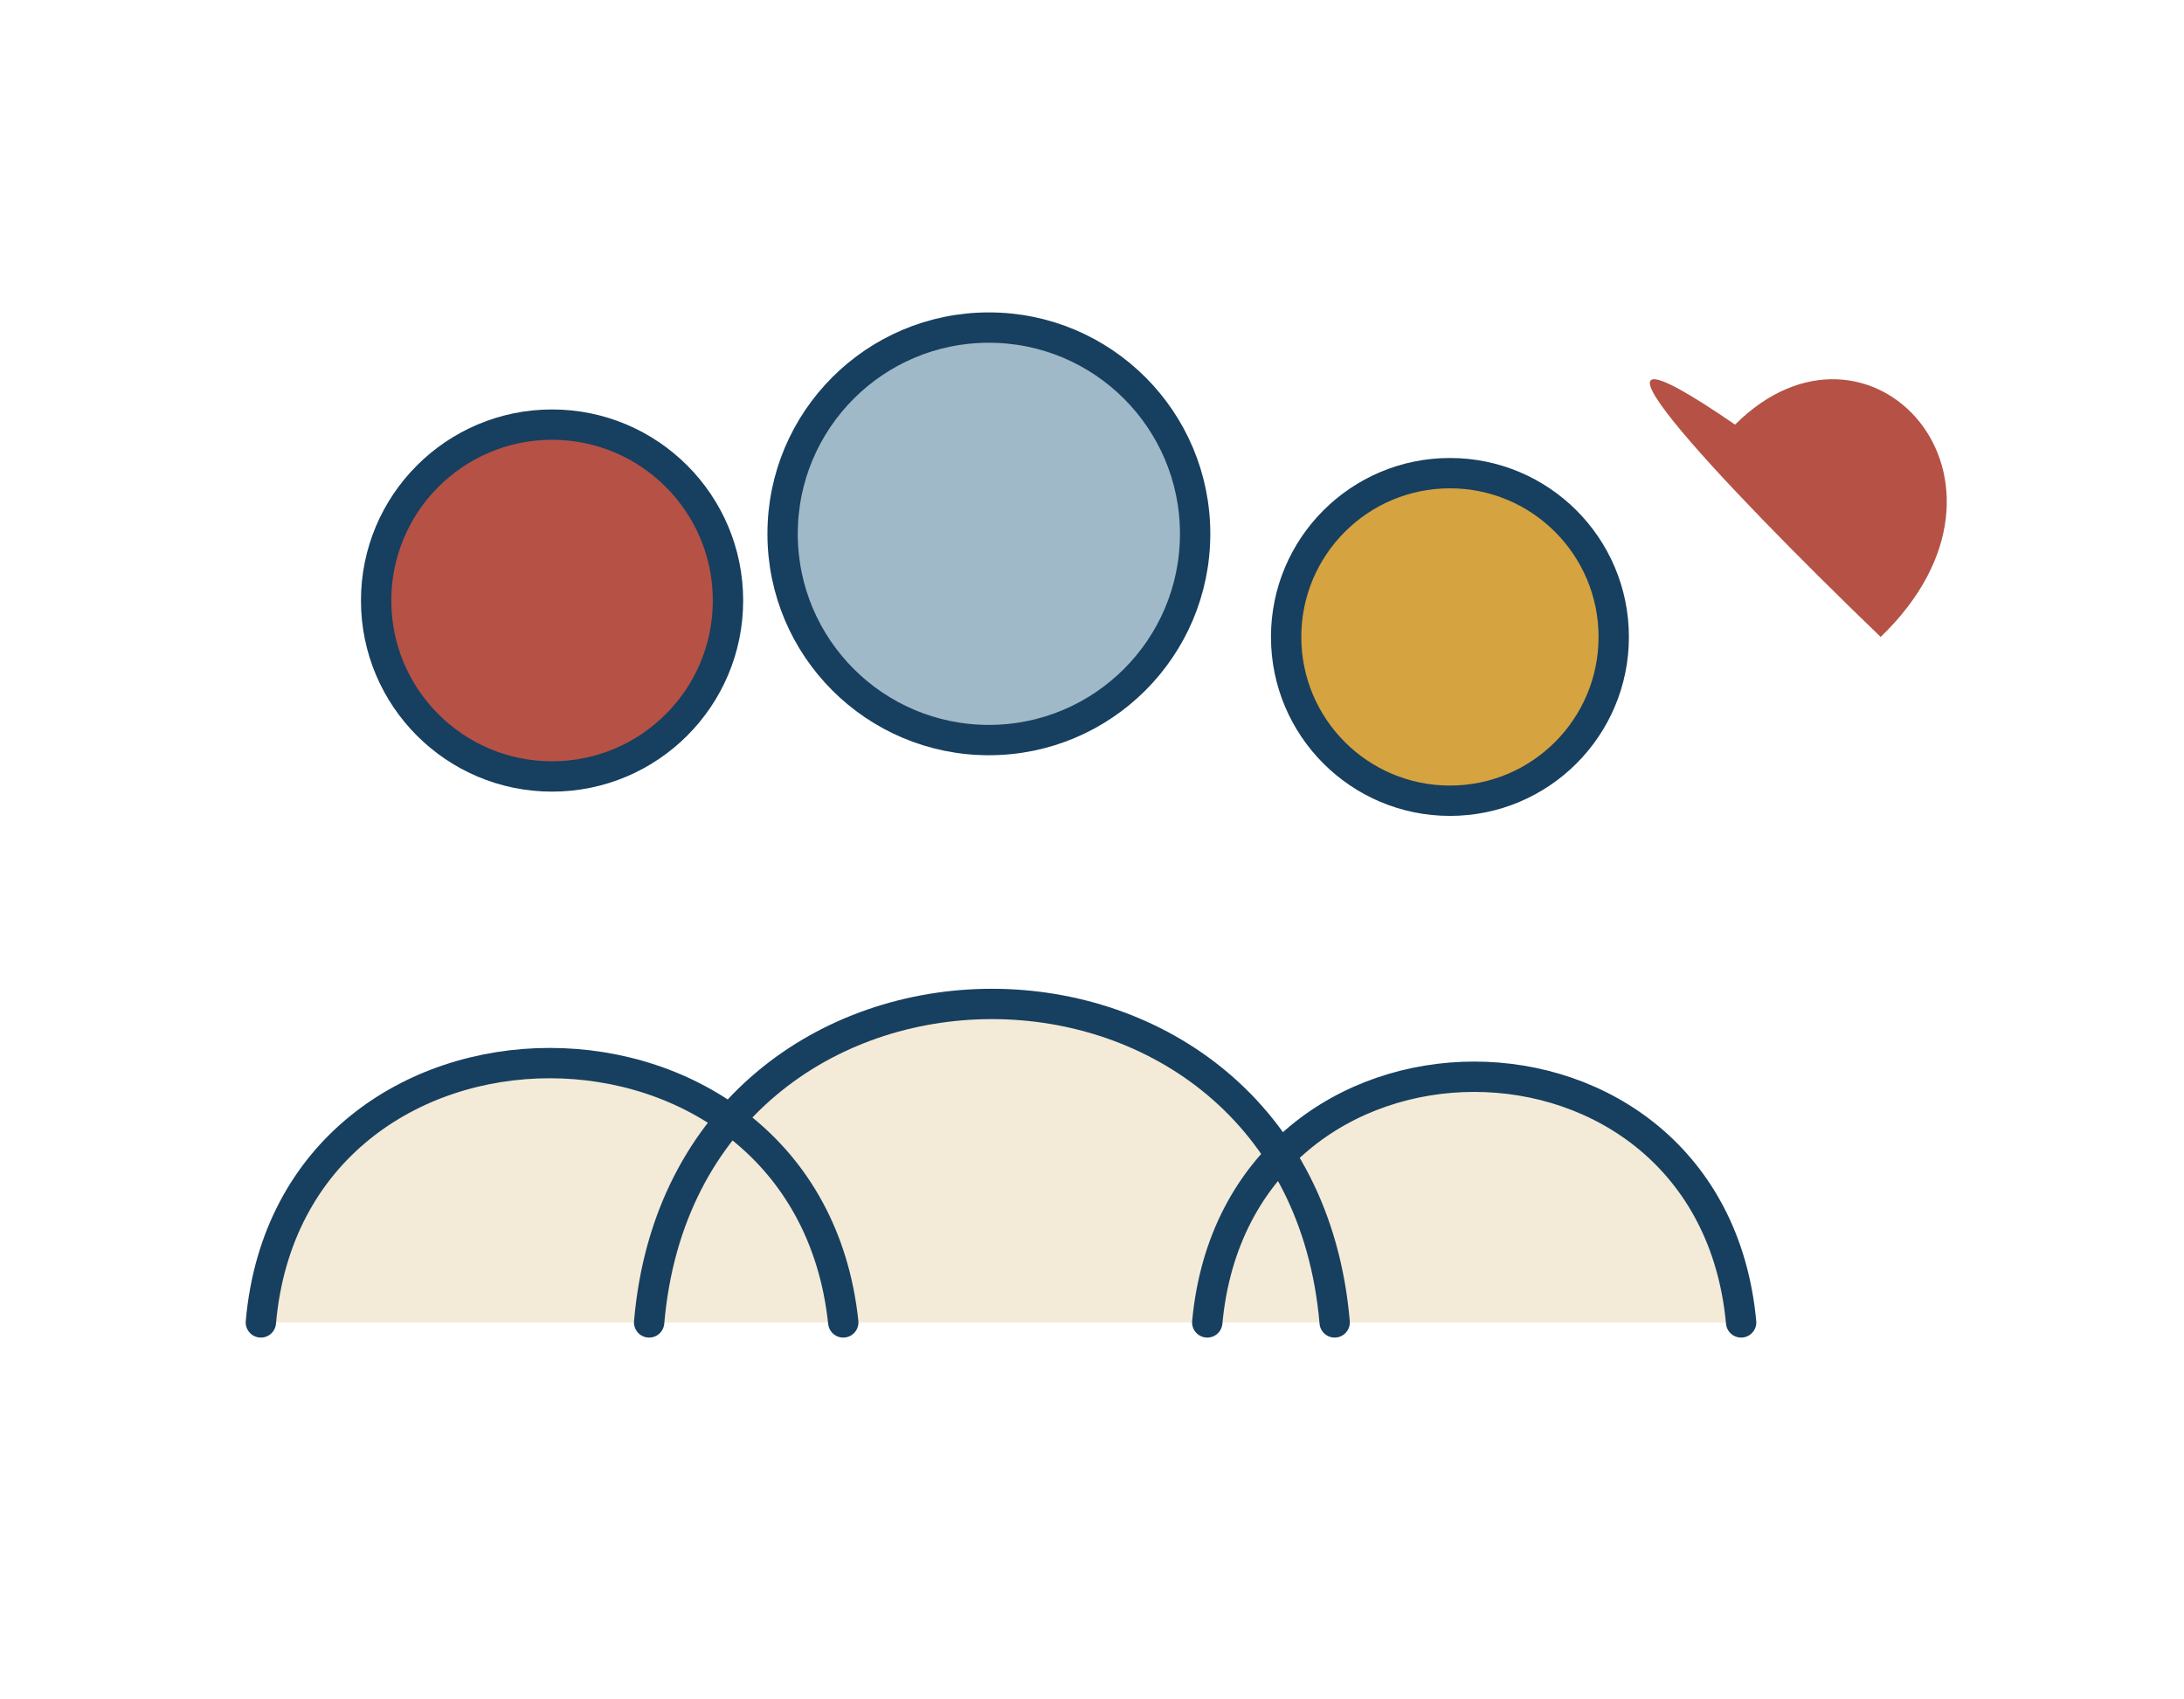
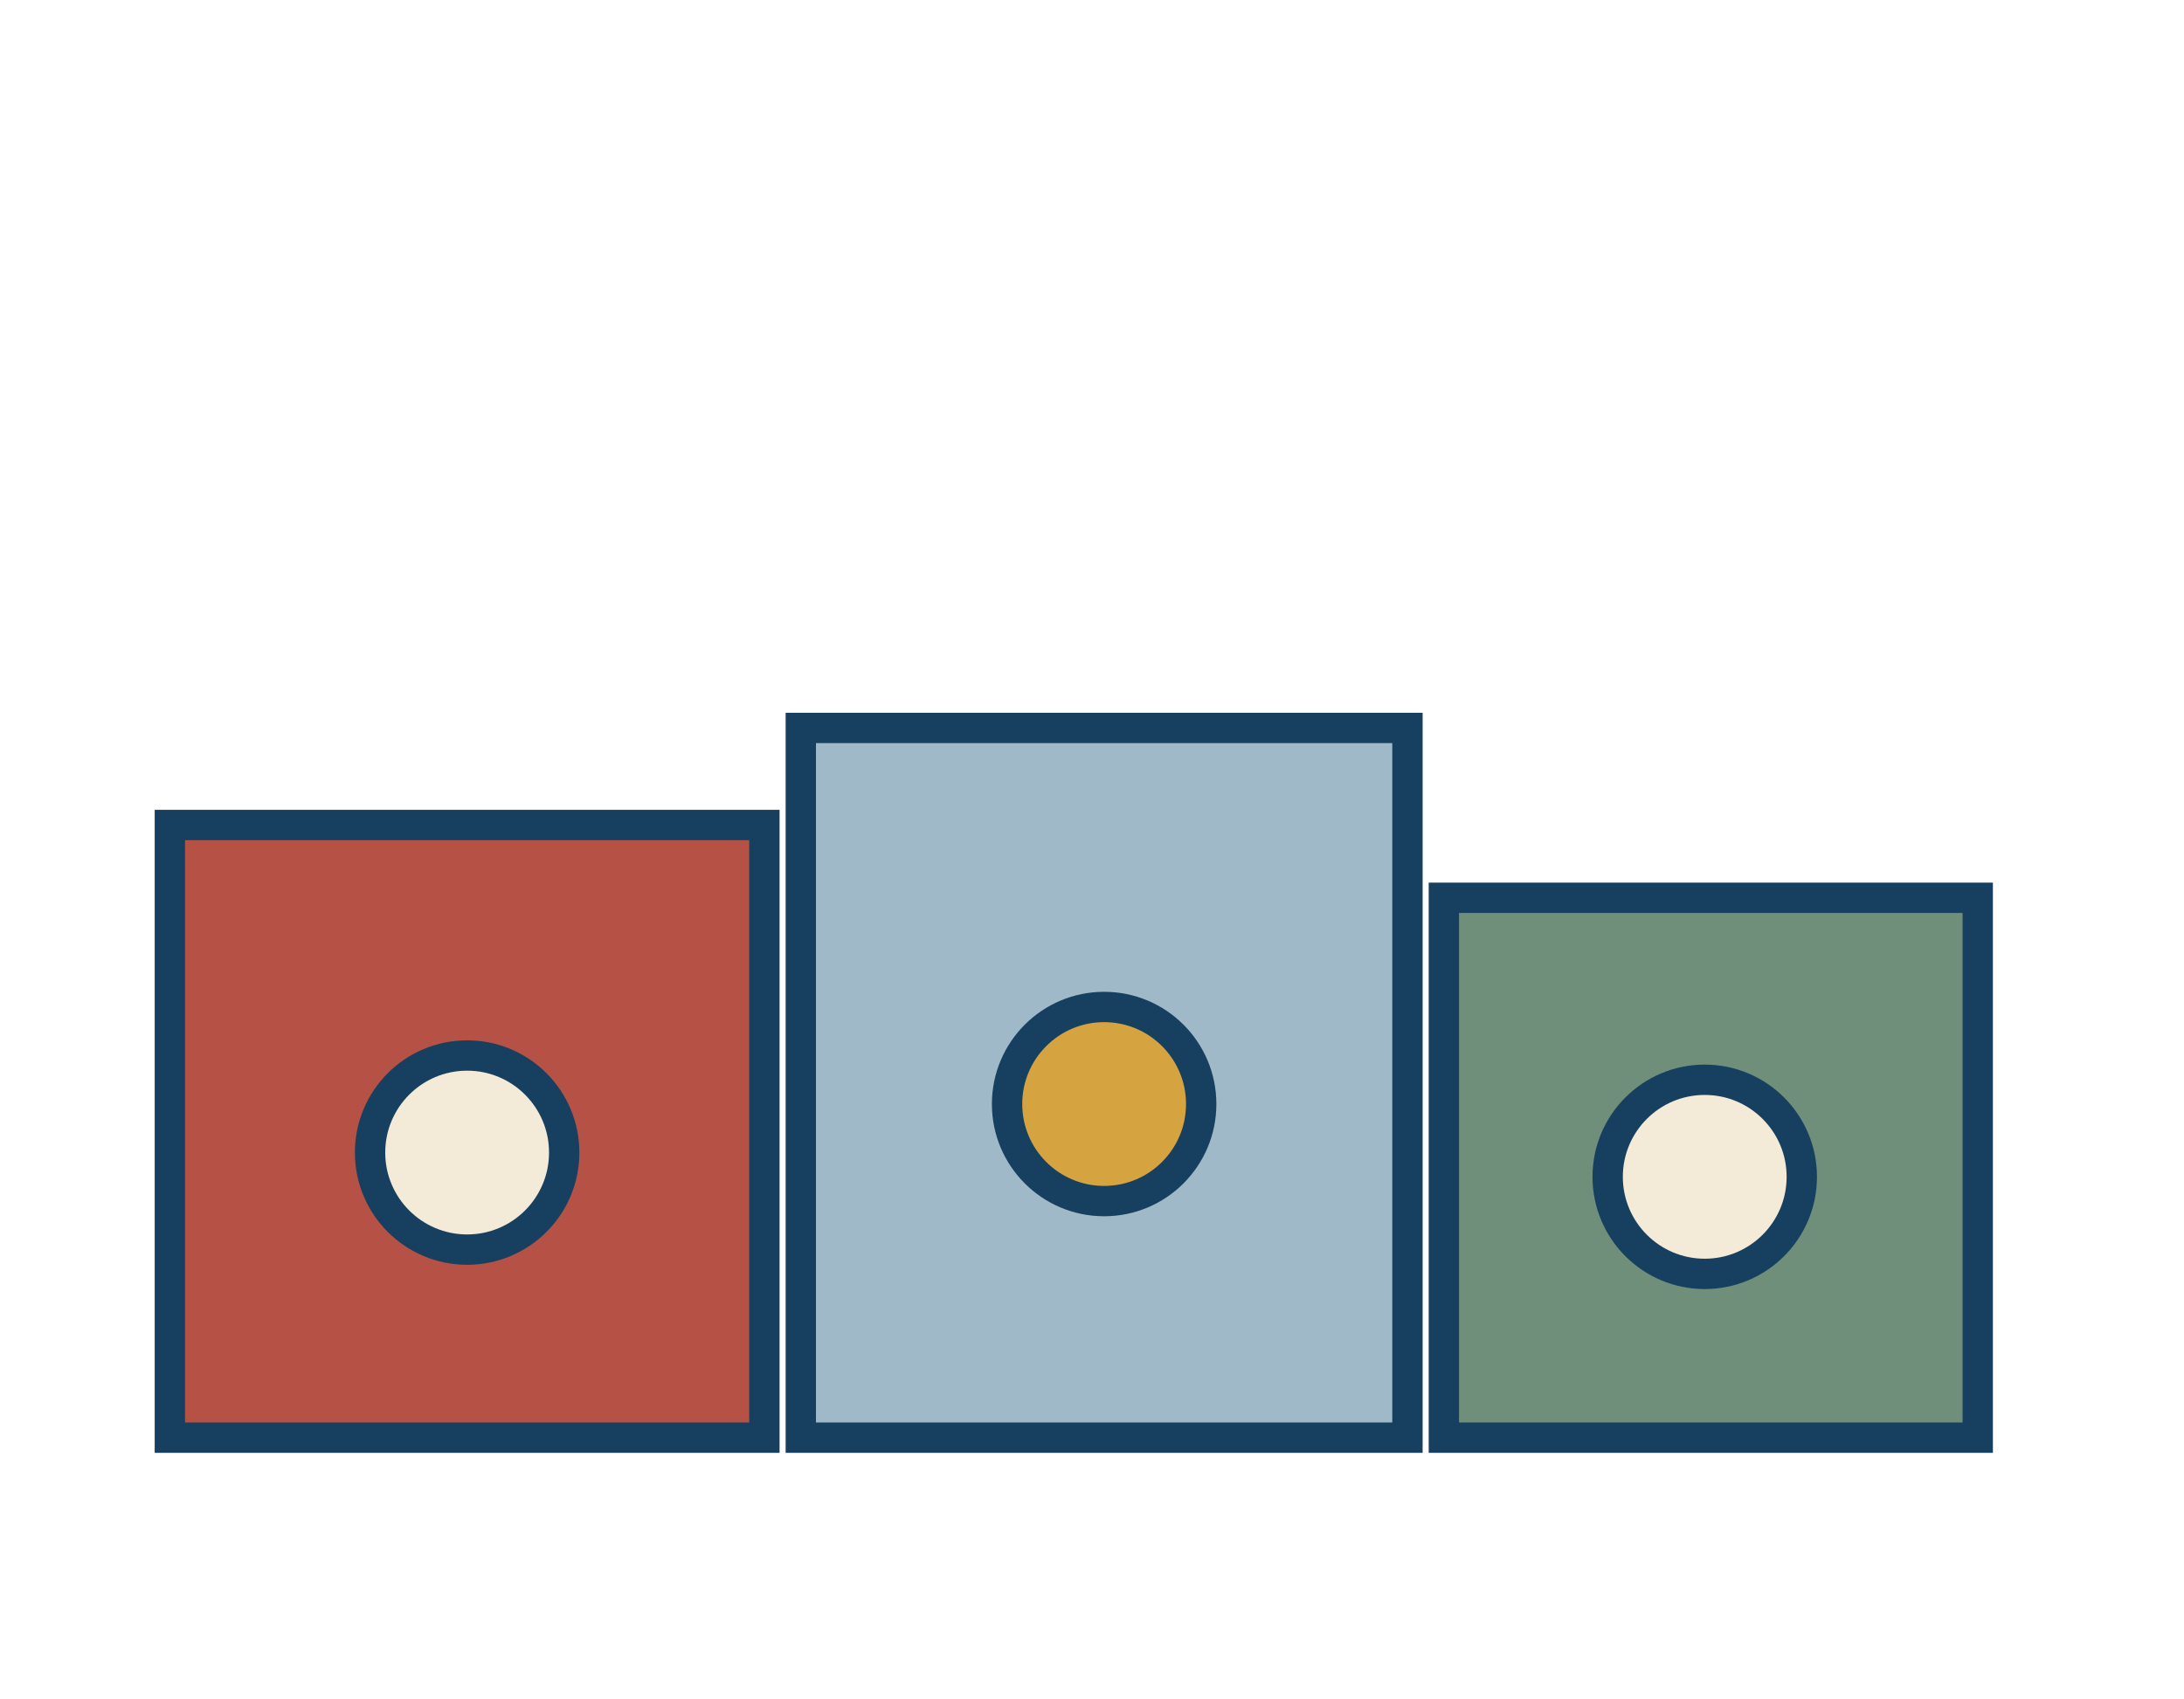
- <svg xmlns="http://www.w3.org/2000/svg" width="360" height="280" viewBox="0 0 360 280">
-   <g stroke="#173f5f" stroke-width="5" stroke-linecap="round" stroke-linejoin="round">
-     <circle cx="91" cy="99" r="29" fill="#b55245" />
-     <circle cx="163" cy="88" r="34" fill="#9fb9c8" />
-     <circle cx="239" cy="105" r="27" fill="#d5a33f" />
-     <path d="M43 218c5-57 90-57 96 0M107 218c6-70 107-70 113 0M199 218c5-54 83-54 88 0" fill="#f3ead7" />
-     <path d="M286 70c22-22 51 9 24 35-27-26-56-57-24-35z" fill="#b55245" stroke="none" />
+ <svg xmlns="http://www.w3.org/2000/svg" viewBox="0 0 360 280">
+   <g stroke="#173f5f" stroke-width="5">
+     <path fill="#b55245" d="M28 136h98v101H28z" />
+     <path fill="#9fb9c8" d="M132 120h100v117H132z" />
+     <path fill="#6f8f7b" d="M238 148h88v89h-88z" />
+     <circle cx="77" cy="190" r="16" fill="#f3ead7" />
+     <circle cx="182" cy="182" r="16" fill="#d5a33f" />
+     <circle cx="281" cy="194" r="16" fill="#f3ead7" />
  </g>
</svg>
